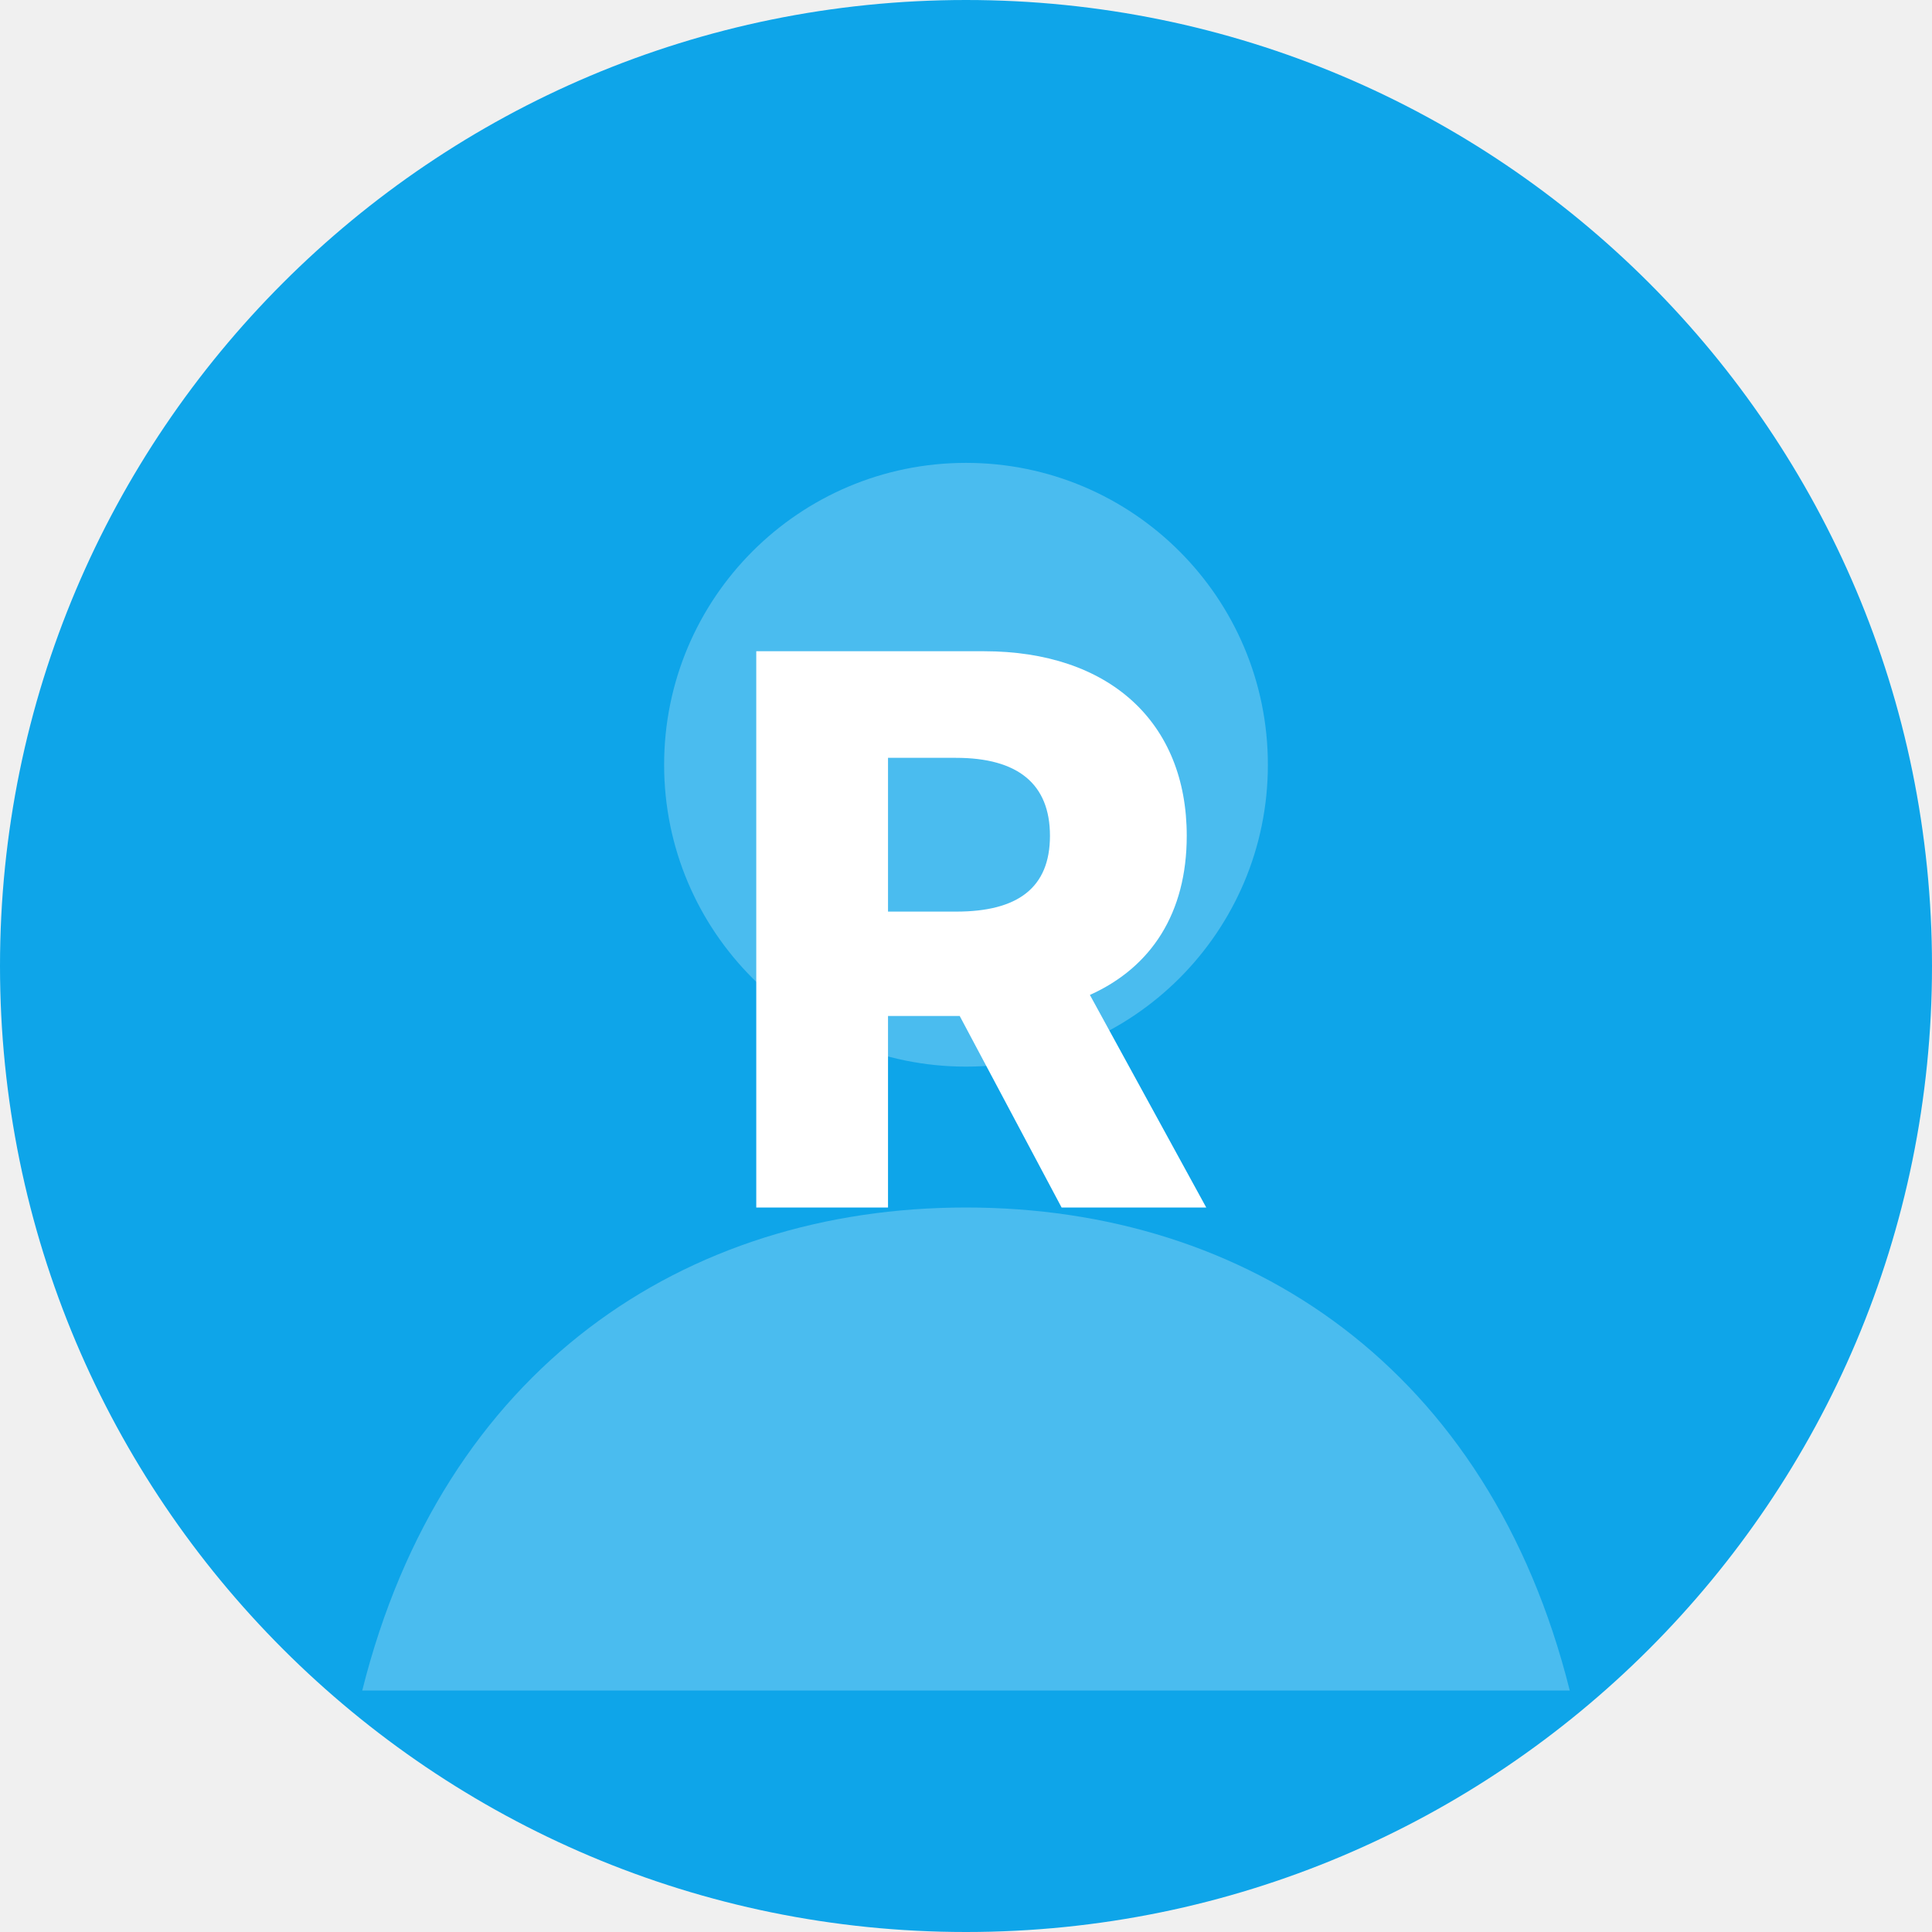
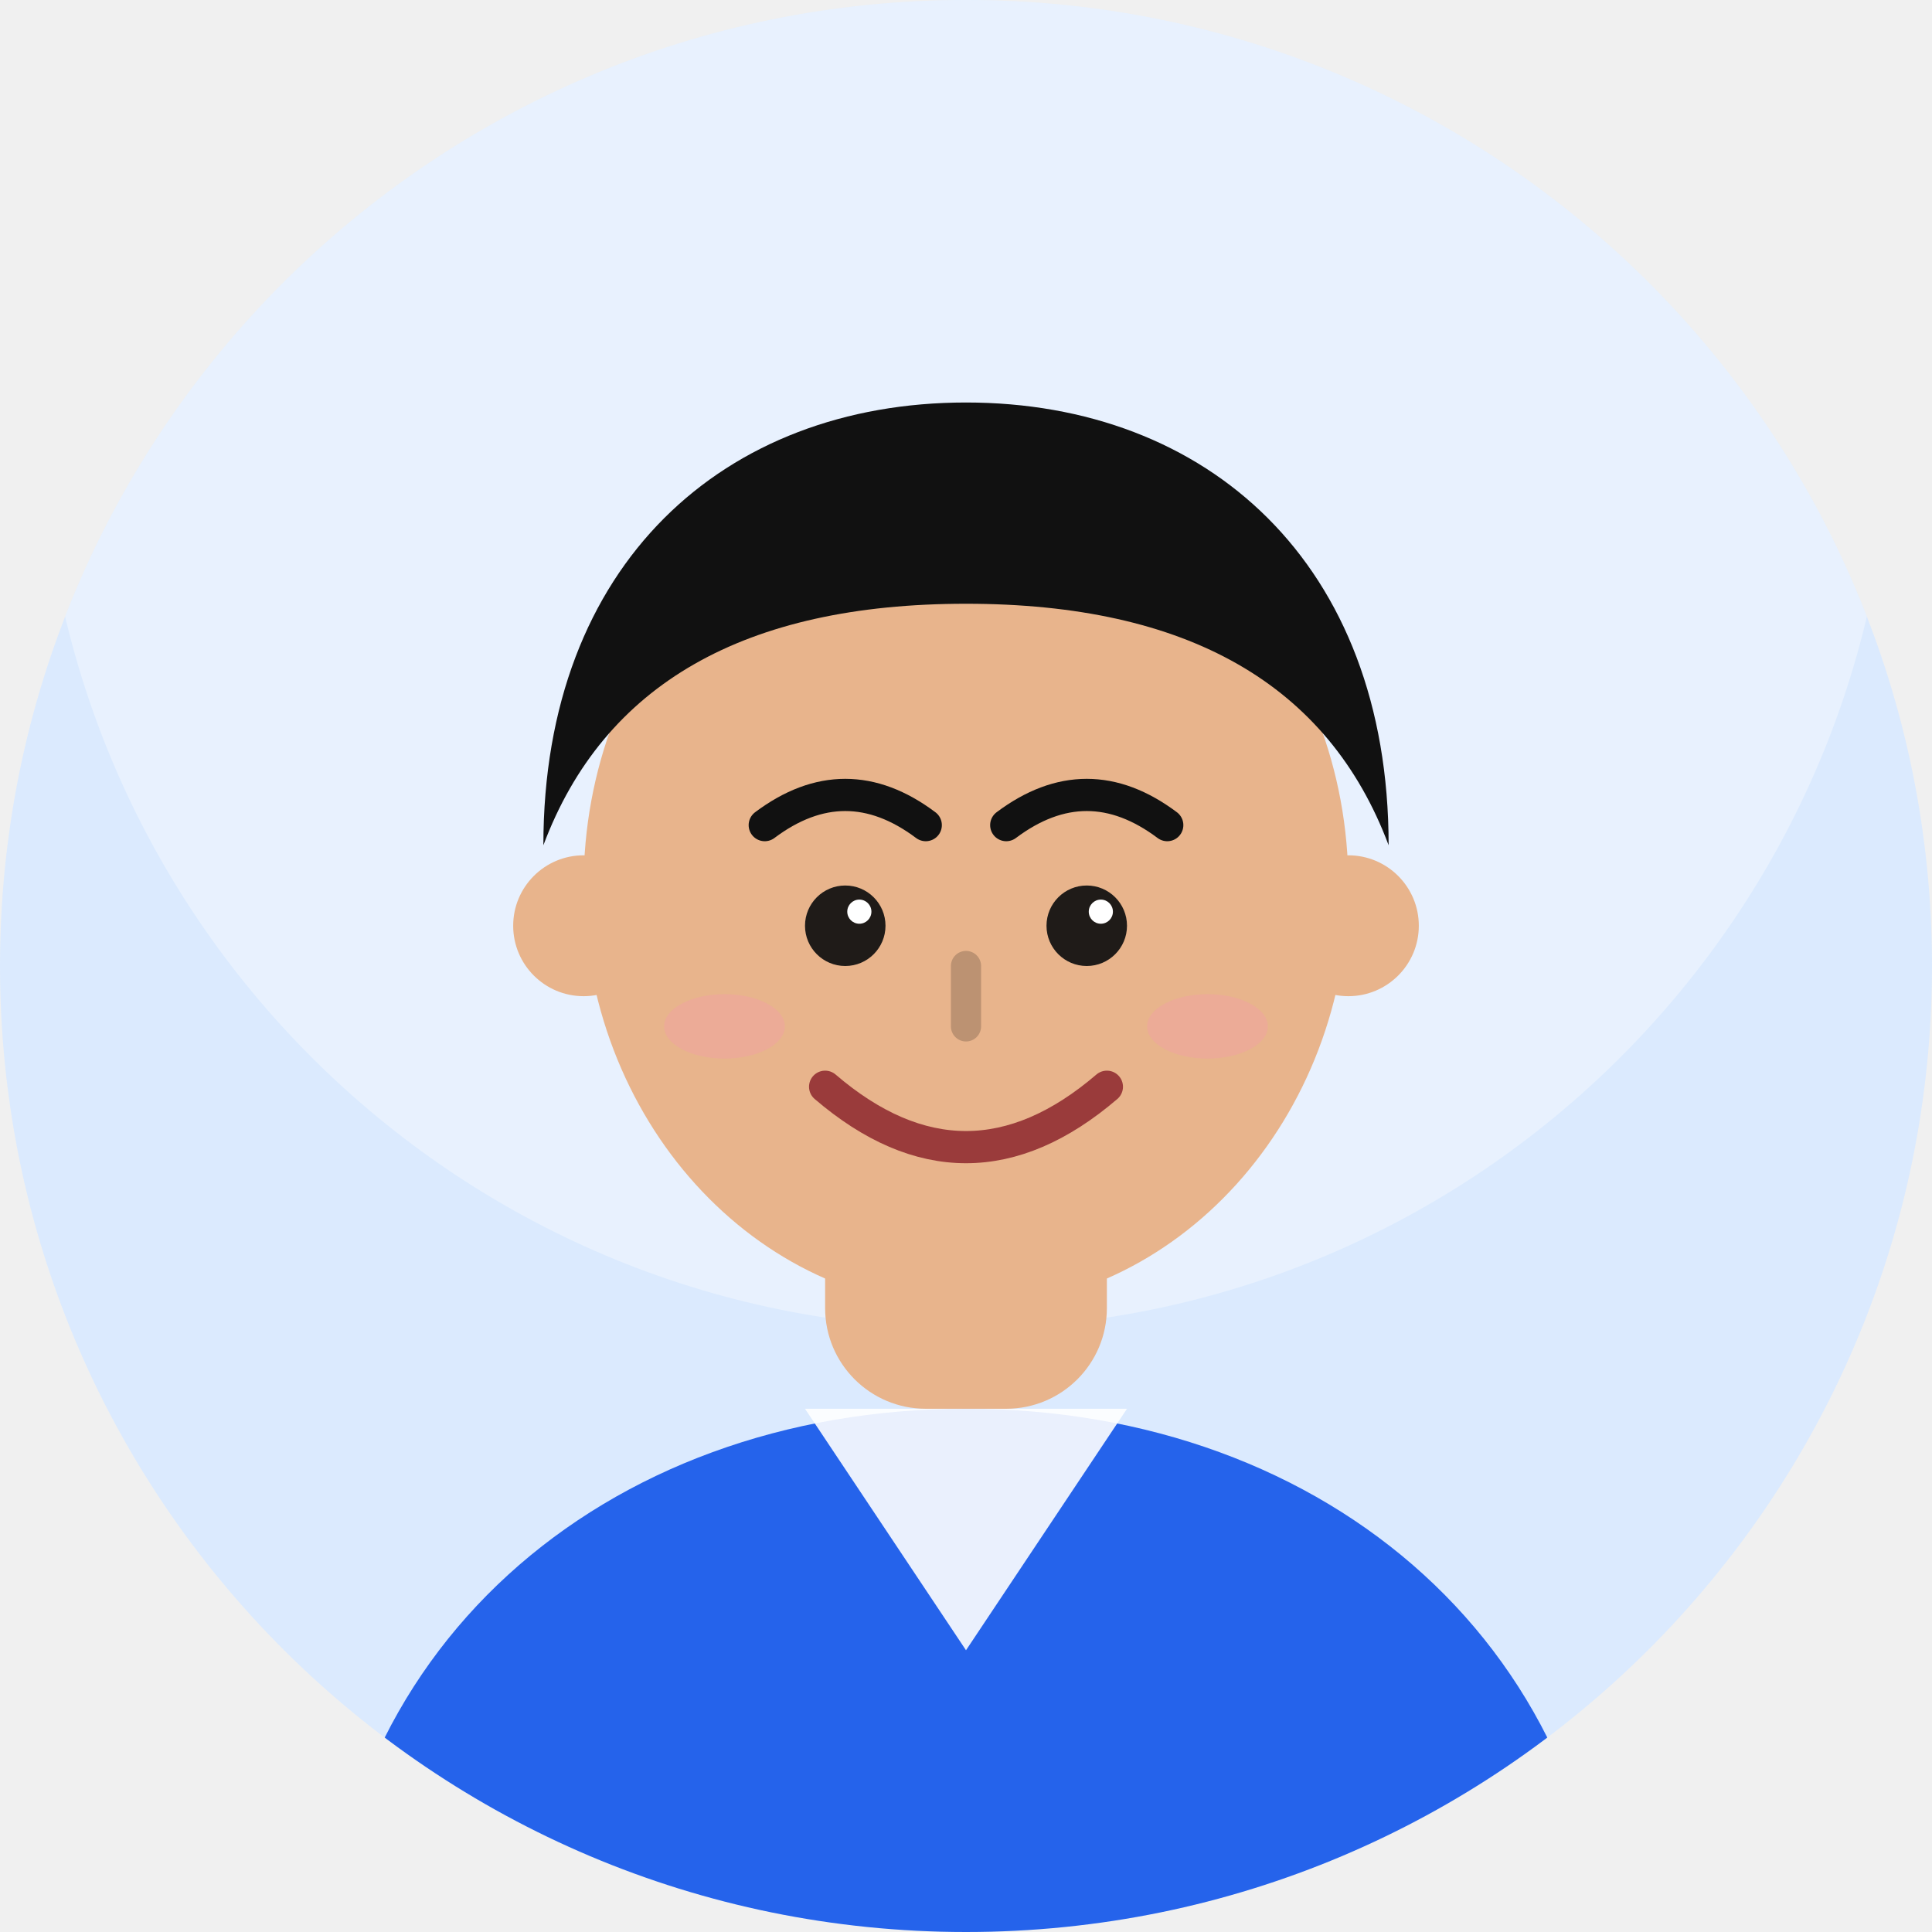
<svg xmlns="http://www.w3.org/2000/svg" viewBox="0 0 96 96" width="96" height="96">
-   <circle cx="48" cy="48" r="48" fill="#0EA5E9" />
-   <circle cx="48" cy="38" r="15" fill="#fff" opacity=".25" />
-   <path d="M18 84c4-16 16-24 30-24s26 8 30 24" fill="#fff" opacity=".25" />
-   <text x="48" y="60" text-anchor="middle" font-family="Inter,Arial,sans-serif" font-size="38" font-weight="800" fill="#fff">R</text>
+   <defs>
+     <clipPath id="c">
+       <circle cx="48" cy="48" r="48" />
+     </clipPath>
+   </defs>
+   <g clip-path="url(#c)">
+     <rect width="96" height="96" fill="#DBEAFE" />
+     <circle cx="48" cy="20" r="46" fill="#fff" opacity=".35" />
+     <path d="M16 100c0-18 14-30 32-30s32 12 32 30z" fill="#2563EB" />
+     <path d="M40 70h16l-8 12z" fill="#fff" opacity=".9" />
+     <rect x="41" y="56" width="14" height="14" rx="5" fill="#E8B48C" />
+     <ellipse cx="48" cy="44" rx="19" ry="21" fill="#E8B48C" />
+     <circle cx="29" cy="46" r="3.5" fill="#E8B48C" />
+     <circle cx="67" cy="46" r="3.5" fill="#E8B48C" />
+     <path d="M27 42c0-14 9-22 21-22s21 8 21 22c-3-8-10-12-21-12s-18 4-21 12z" fill="#111111" />
+     <path d="M38 41q4-3 8 0M50 41q4-3 8 0" stroke="#111111" stroke-width="1.6" fill="none" stroke-linecap="round" />
+     <circle cx="42" cy="46" r="2" fill="#1F1B18" />
+     <circle cx="54" cy="46" r="2" fill="#1F1B18" />
+     <circle cx="42.7" cy="45.3" r=".6" fill="#fff" />
+     <circle cx="54.7" cy="45.3" r=".6" fill="#fff" />
+     <path d="M48 48v3" stroke="#00000030" stroke-width="1.5" stroke-linecap="round" />
+     <path d="M41 54q7 6 14 0" stroke="#9A3B3B" stroke-width="1.6" fill="none" stroke-linecap="round" />
+     <ellipse cx="36" cy="51" rx="3" ry="1.6" fill="#F0A1A1" opacity=".5" />
+     <ellipse cx="60" cy="51" rx="3" ry="1.6" fill="#F0A1A1" opacity=".5" />
+   </g>
</svg>
